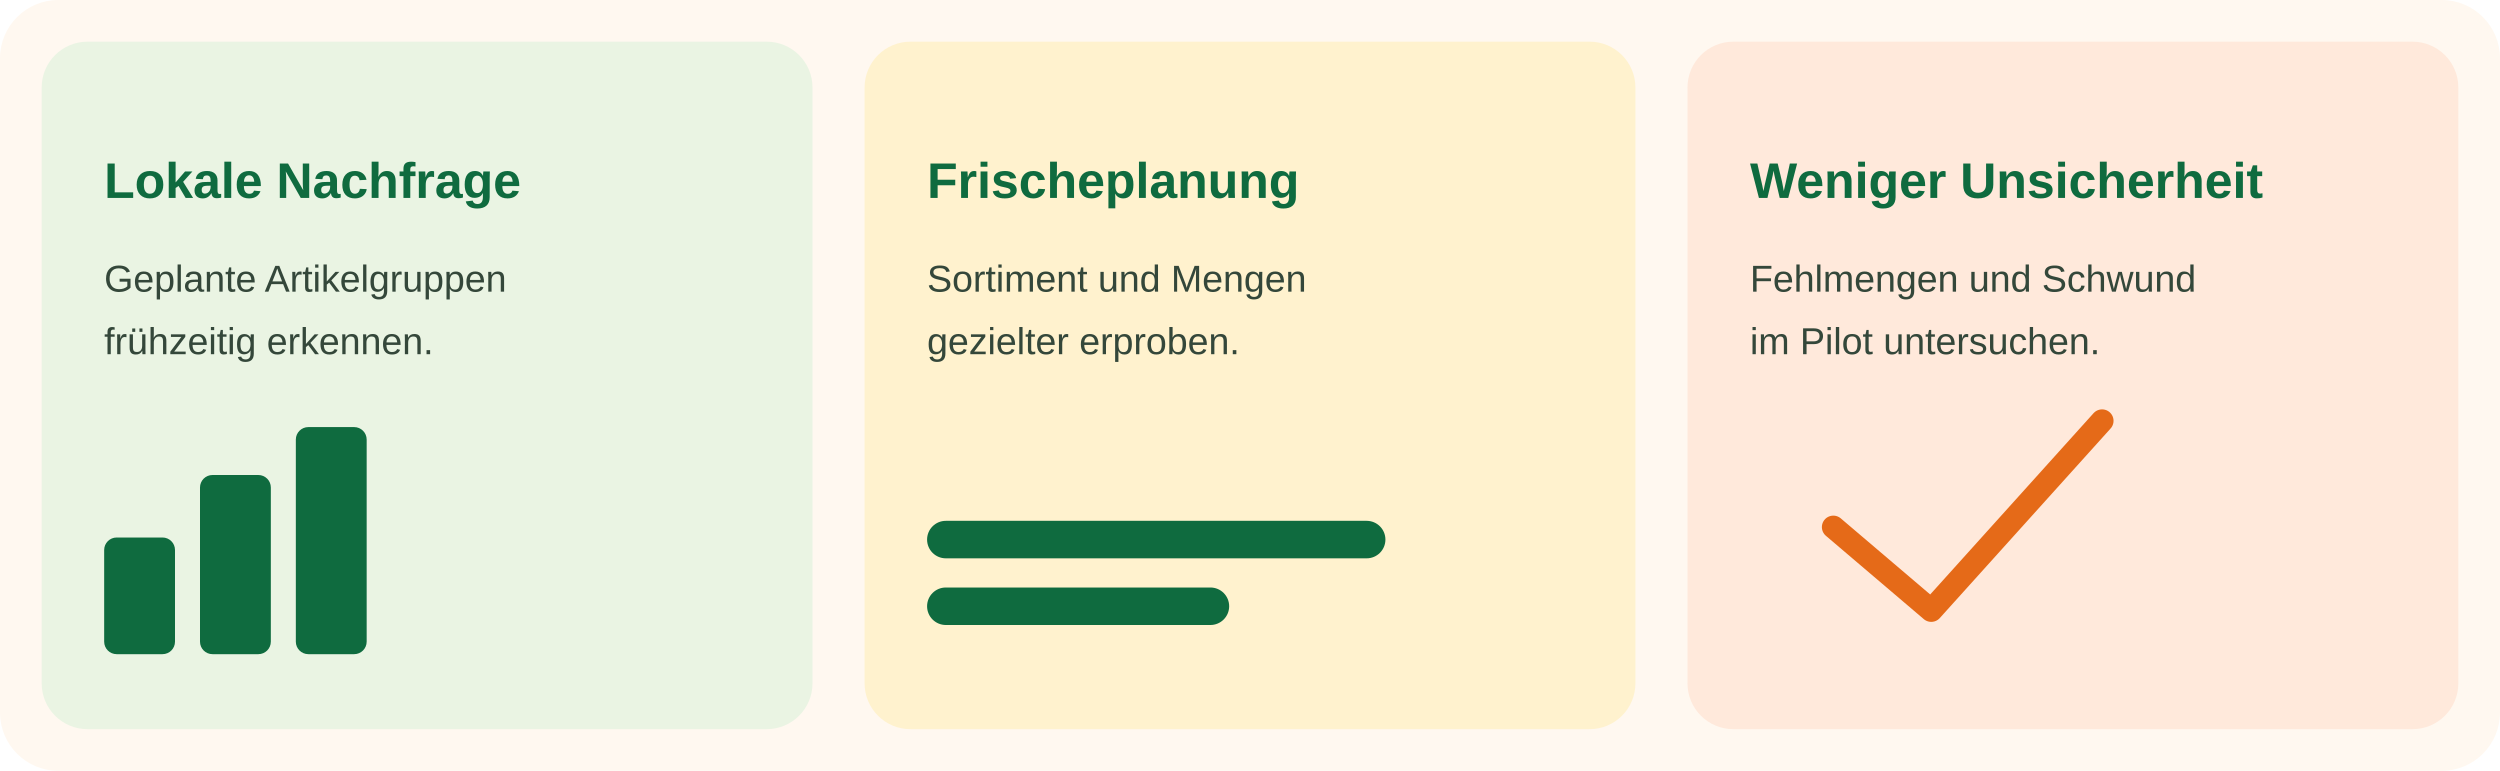
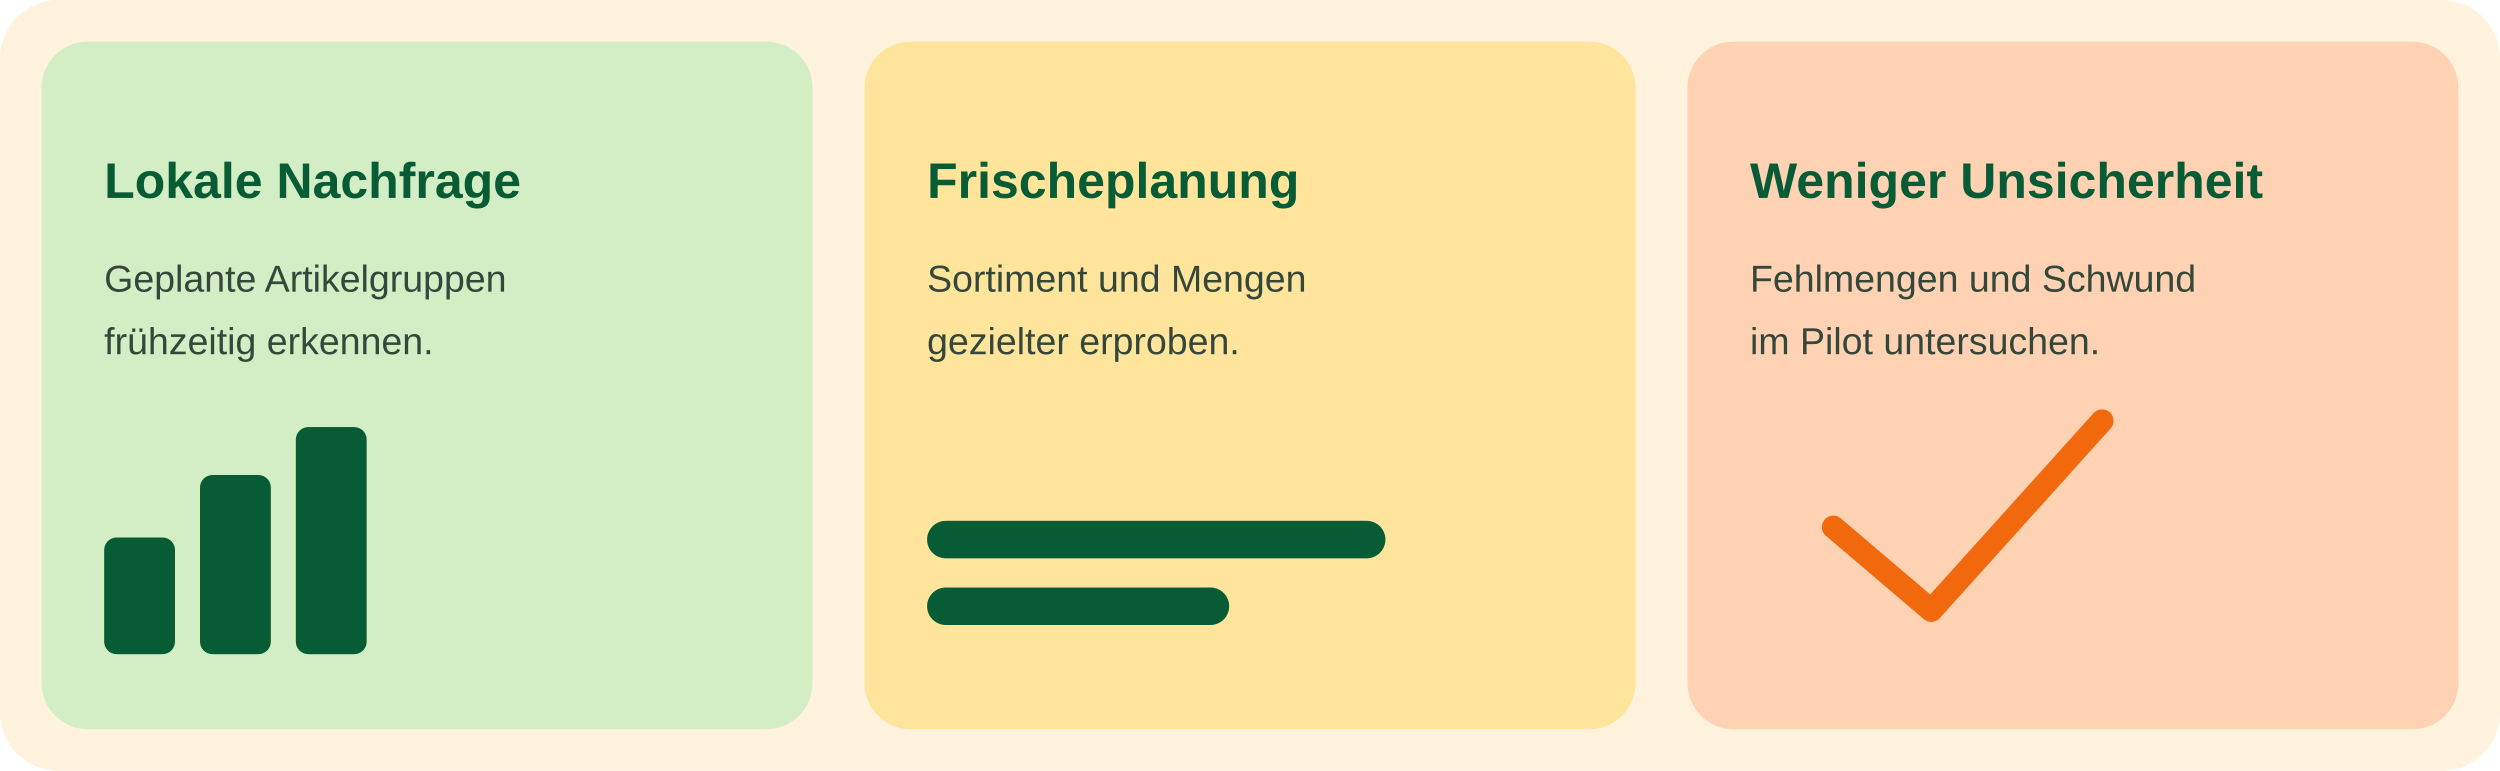
<svg xmlns="http://www.w3.org/2000/svg" viewBox="0 0 1200 370" role="img" aria-labelledby="t">
-   <rect width="1200" height="370" rx="28" fill="#FFF8F0" />
+   <rect width="1200" height="370" rx="28" fill="#FFF3DE" />
  <g font-family="Arial,sans-serif">
-     <rect x="20" y="20" width="370" height="330" rx="22" fill="#EAF4E3" />
-     <rect x="415" y="20" width="370" height="330" rx="22" fill="#FFF2CE" />
-     <rect x="810" y="20" width="370" height="330" rx="22" fill="#FFE9DB" />
-     <g fill="#0F6B3F" font-size="24" font-weight="700">
+     <rect x="20" y="20" width="370" height="330" rx="22" fill="#D3EDC4" />
+     <rect x="415" y="20" width="370" height="330" rx="22" fill="#FFE59C" />
+     <rect x="810" y="20" width="370" height="330" rx="22" fill="#FFD2B3" />
+     <g fill="#075C35" font-size="24" font-weight="700">
      <text x="50" y="95">Lokale Nachfrage</text>
      <text x="445" y="95">Frischeplanung</text>
      <text x="840" y="95">Weniger Unsicherheit</text>
    </g>
    <g fill="#34473A" font-size="18">
      <text x="50" y="140">Geplante Artikelgruppen</text>
      <text x="50" y="170">frühzeitig erkennen.</text>
      <text x="445" y="140">Sortiment und Mengen</text>
      <text x="445" y="170">gezielter erproben.</text>
      <text x="840" y="140">Fehlmengen und Schwund</text>
      <text x="840" y="170">im Pilot untersuchen.</text>
    </g>
-     <g fill="#0F6B3F">
+     <g fill="#075C35">
      <rect x="50" y="258" width="34" height="56" rx="6" />
      <rect x="96" y="228" width="34" height="86" rx="6" />
      <rect x="142" y="205" width="34" height="109" rx="6" />
      <rect x="445" y="250" width="220" height="18" rx="9" />
      <rect x="445" y="282" width="145" height="18" rx="9" />
    </g>
-     <g fill="none" stroke="#E56A18" stroke-width="11" stroke-linecap="round" stroke-linejoin="round">
+     <g fill="none" stroke="#F2690D" stroke-width="11" stroke-linecap="round" stroke-linejoin="round">
      <path d="M880 253l47 40 82-91" />
    </g>
  </g>
</svg>
